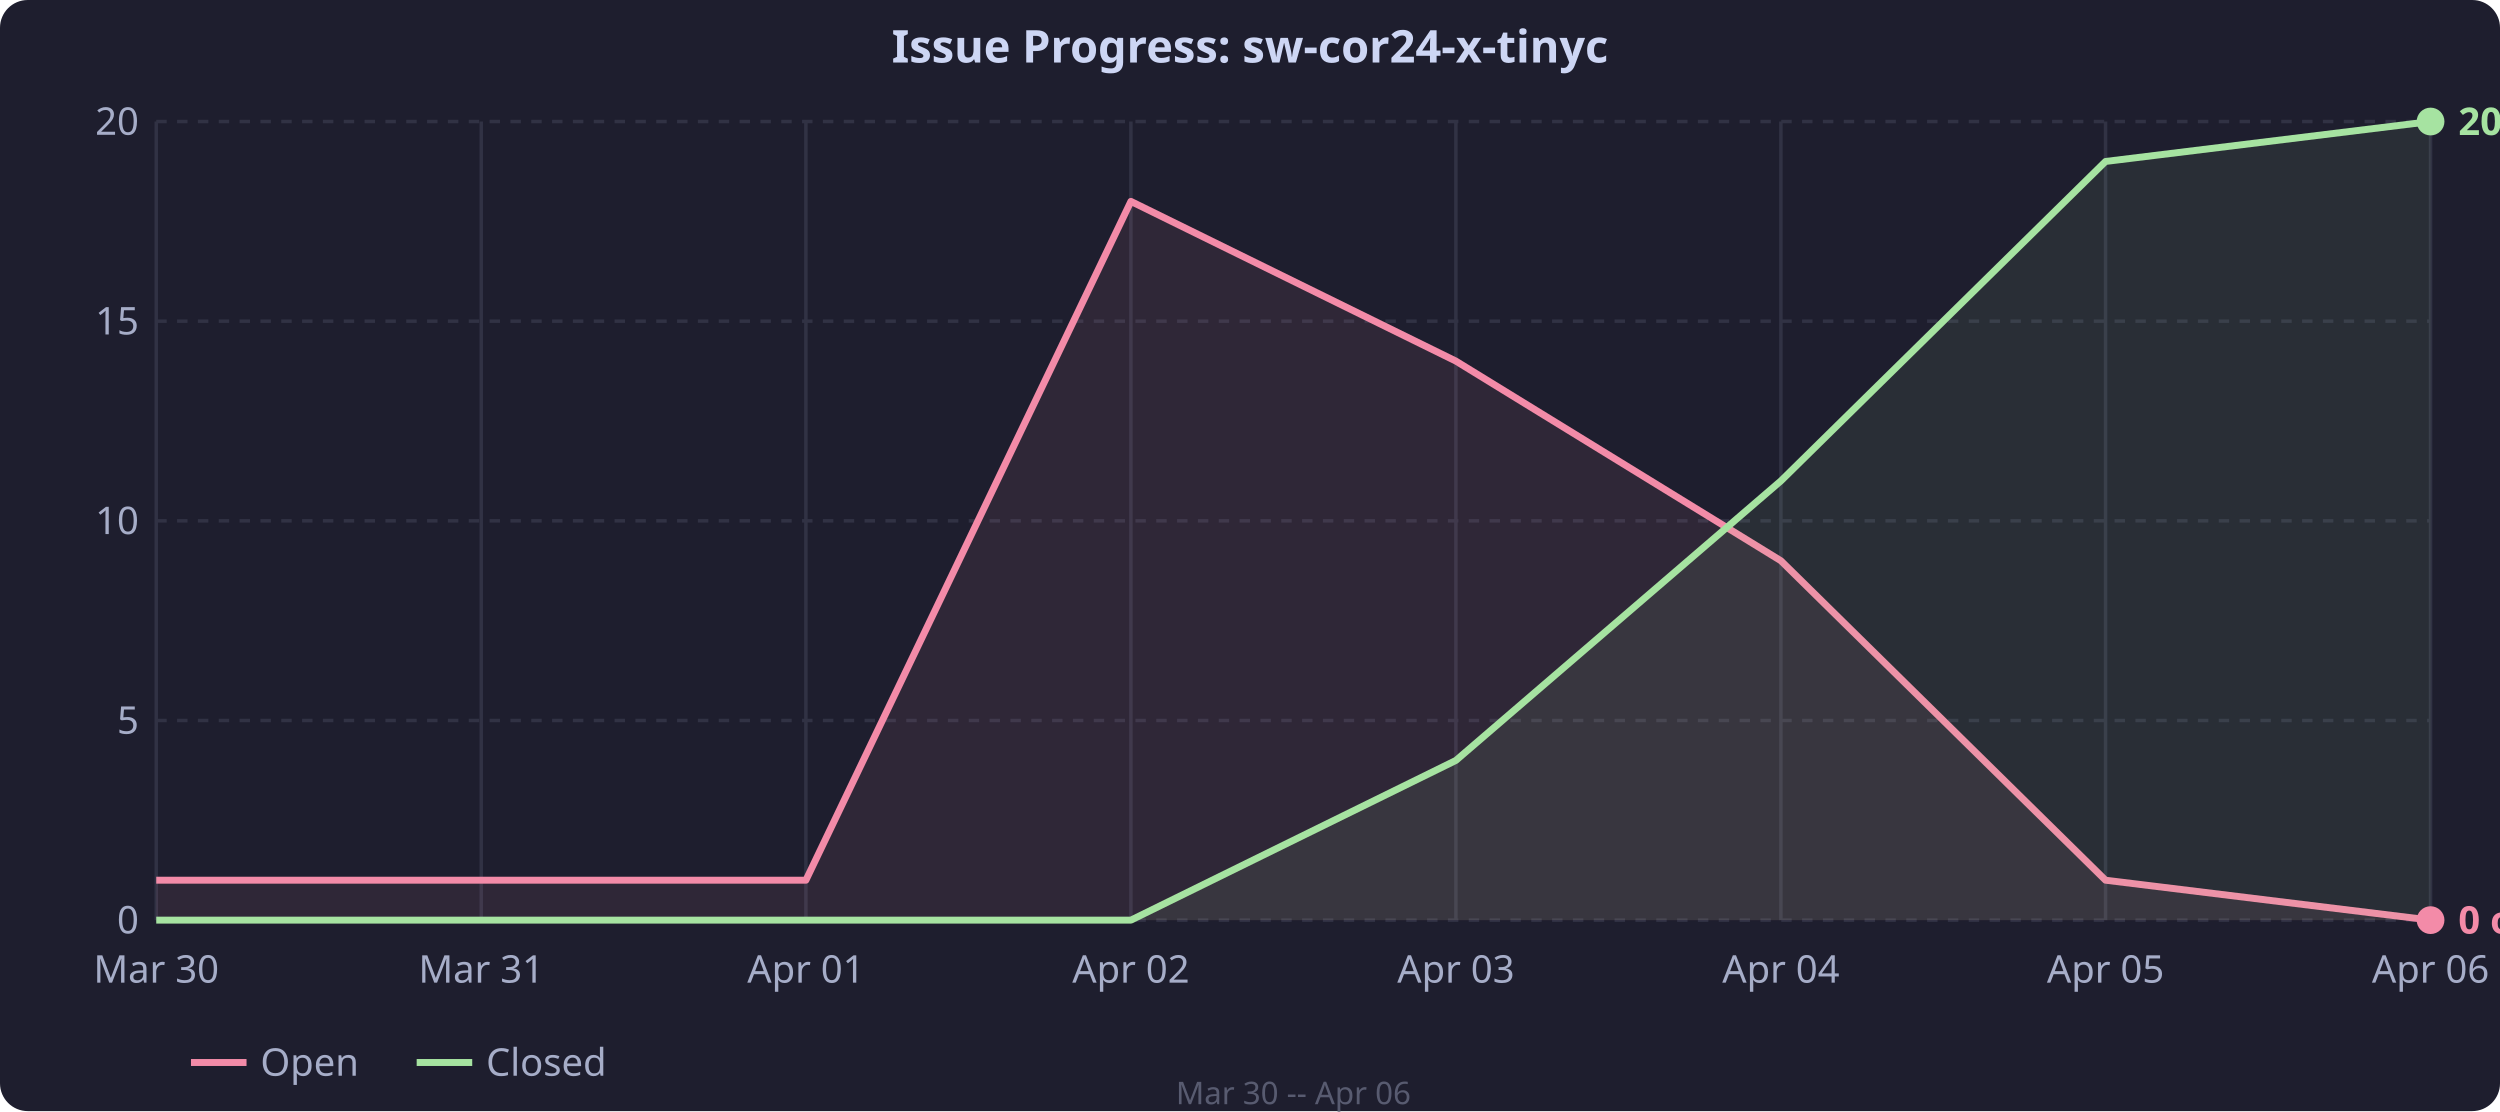
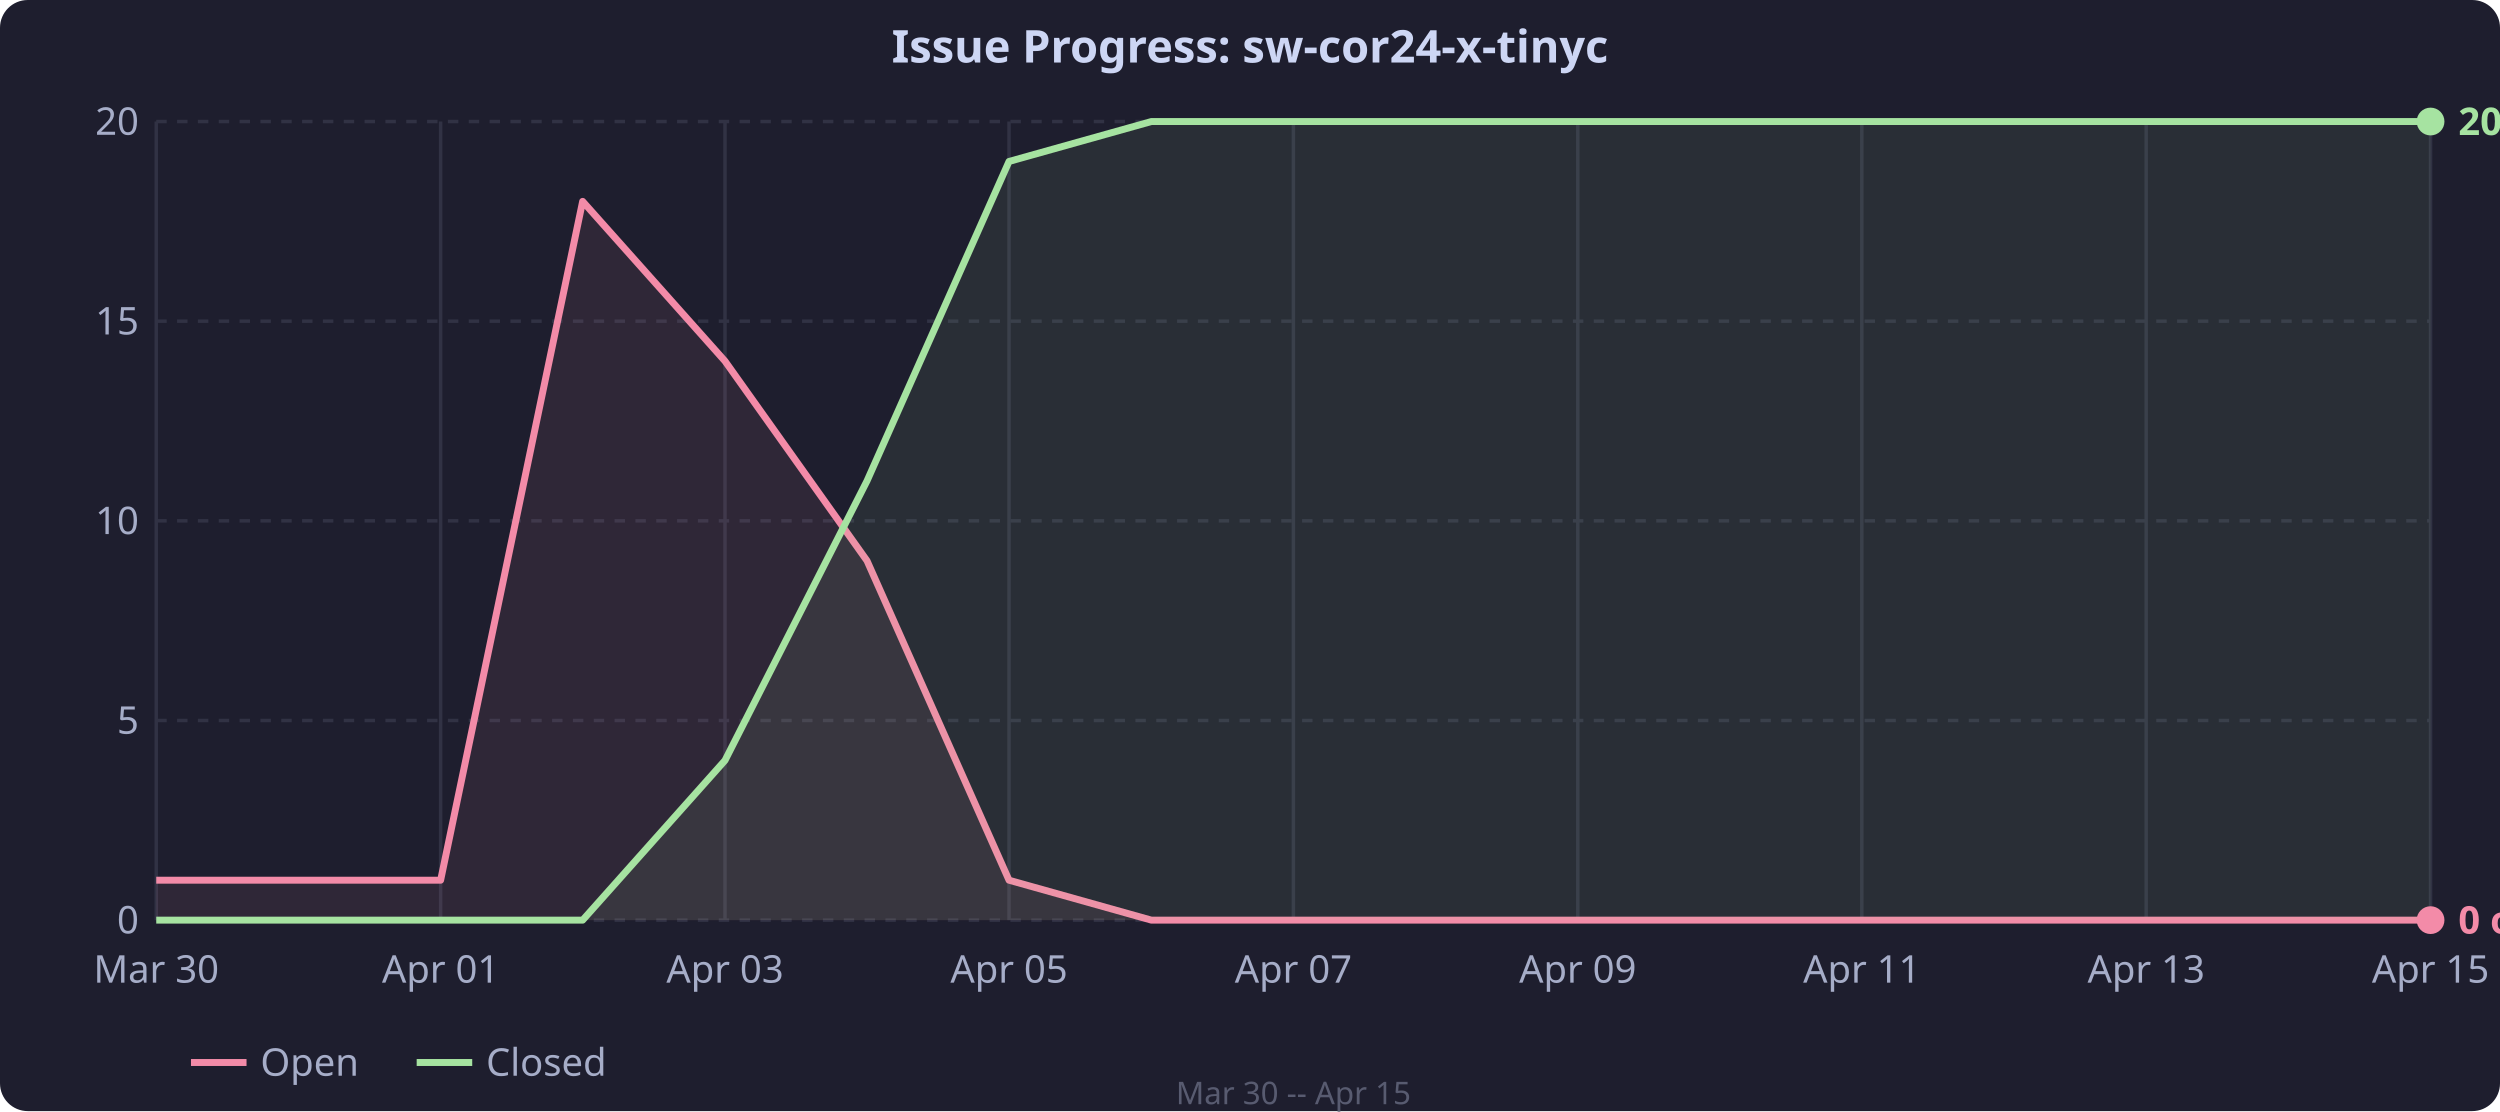
<svg xmlns="http://www.w3.org/2000/svg" viewBox="0 0 720 320" style="font-family: system-ui, sans-serif; font-size: 11px; color: #cdd6f4;">
  <rect width="720" height="320" fill="#1e1e2e" rx="8" />
  <line x1="45" y1="265.0" x2="700" y2="265.0" stroke="#313244" stroke-dasharray="3,3" />
  <text x="40" y="265.0" fill="#a6adc8" text-anchor="end" dominant-baseline="middle">0</text>
  <line x1="45" y1="207.5" x2="700" y2="207.5" stroke="#313244" stroke-dasharray="3,3" />
  <text x="40" y="207.5" fill="#a6adc8" text-anchor="end" dominant-baseline="middle">5</text>
  <line x1="45" y1="150.0" x2="700" y2="150.0" stroke="#313244" stroke-dasharray="3,3" />
  <text x="40" y="150.0" fill="#a6adc8" text-anchor="end" dominant-baseline="middle">10</text>
  <line x1="45" y1="92.5" x2="700" y2="92.5" stroke="#313244" stroke-dasharray="3,3" />
  <text x="40" y="92.5" fill="#a6adc8" text-anchor="end" dominant-baseline="middle">15</text>
  <line x1="45" y1="35.0" x2="700" y2="35.0" stroke="#313244" stroke-dasharray="3,3" />
  <text x="40" y="35.0" fill="#a6adc8" text-anchor="end" dominant-baseline="middle">20</text>
  <text x="45.0" y="283" fill="#a6adc8" text-anchor="middle">Mar 30</text>
  <line x1="45.0" y1="35" x2="45.0" y2="265" stroke="#313244" />
-   <text x="138.6" y="283" fill="#a6adc8" text-anchor="middle">Mar 31</text>
-   <line x1="138.6" y1="35" x2="138.6" y2="265" stroke="#313244" />
-   <text x="232.1" y="283" fill="#a6adc8" text-anchor="middle">Apr 01</text>
-   <line x1="232.1" y1="35" x2="232.1" y2="265" stroke="#313244" />
-   <text x="325.7" y="283" fill="#a6adc8" text-anchor="middle">Apr 02</text>
-   <line x1="325.7" y1="35" x2="325.7" y2="265" stroke="#313244" />
-   <text x="419.3" y="283" fill="#a6adc8" text-anchor="middle">Apr 03</text>
-   <line x1="419.3" y1="35" x2="419.3" y2="265" stroke="#313244" />
-   <text x="512.9" y="283" fill="#a6adc8" text-anchor="middle">Apr 04</text>
-   <line x1="512.9" y1="35" x2="512.9" y2="265" stroke="#313244" />
-   <text x="606.4" y="283" fill="#a6adc8" text-anchor="middle">Apr 05</text>
-   <line x1="606.4" y1="35" x2="606.4" y2="265" stroke="#313244" />
-   <text x="700.0" y="283" fill="#a6adc8" text-anchor="middle">Apr 06</text>
+   <text x="126.9" y="283" fill="#a6adc8" text-anchor="middle">Apr 01</text>
+   <line x1="126.9" y1="35" x2="126.9" y2="265" stroke="#313244" />
+   <text x="208.8" y="283" fill="#a6adc8" text-anchor="middle">Apr 03</text>
+   <line x1="208.8" y1="35" x2="208.8" y2="265" stroke="#313244" />
+   <text x="290.6" y="283" fill="#a6adc8" text-anchor="middle">Apr 05</text>
+   <line x1="290.6" y1="35" x2="290.6" y2="265" stroke="#313244" />
+   <text x="372.5" y="283" fill="#a6adc8" text-anchor="middle">Apr 07</text>
+   <line x1="372.5" y1="35" x2="372.5" y2="265" stroke="#313244" />
+   <text x="454.4" y="283" fill="#a6adc8" text-anchor="middle">Apr 09</text>
+   <line x1="454.4" y1="35" x2="454.4" y2="265" stroke="#313244" />
+   <text x="536.2" y="283" fill="#a6adc8" text-anchor="middle">Apr 11</text>
+   <line x1="536.2" y1="35" x2="536.2" y2="265" stroke="#313244" />
+   <text x="618.1" y="283" fill="#a6adc8" text-anchor="middle">Apr 13</text>
+   <line x1="618.1" y1="35" x2="618.1" y2="265" stroke="#313244" />
+   <text x="700.0" y="283" fill="#a6adc8" text-anchor="middle">Apr 15</text>
  <line x1="700.0" y1="35" x2="700.0" y2="265" stroke="#313244" />
-   <polygon fill="rgba(243,139,168,0.08)" points="45.0,253.5 138.6,253.5 232.1,253.5 325.7,58.0 419.3,104.0 512.9,161.5 606.4,253.5 700.0,265.0 700.0,265.0 45.0,265.0" />
-   <polyline fill="none" stroke="#f38ba8" stroke-width="2" stroke-linejoin="round" points="45.0,253.5 138.6,253.5 232.1,253.5 325.7,58.0 419.3,104.0 512.9,161.5 606.4,253.5 700.0,265.0" />
-   <polygon fill="rgba(166,227,161,0.08)" points="45.0,265.0 138.6,265.0 232.1,265.0 325.7,265.0 419.3,219.0 512.9,138.5 606.4,46.5 700.0,35.0 700.0,265.0 45.0,265.0" />
-   <polyline fill="none" stroke="#a6e3a1" stroke-width="2" stroke-linejoin="round" points="45.0,265.0 138.6,265.0 232.1,265.0 325.7,265.0 419.3,219.0 512.9,138.5 606.4,46.5 700.0,35.0" />
+   <polygon fill="rgba(243,139,168,0.08)" points="45.0,253.5 85.9,253.5 126.9,253.5 167.8,58.0 208.8,104.0 249.7,161.5 290.6,253.5 331.6,265.0 372.5,265.0 413.4,265.0 454.4,265.0 495.3,265.0 536.2,265.0 577.2,265.0 618.1,265.0 659.1,265.0 700.0,265.0 700.0,265.0 45.0,265.0" />
+   <polyline fill="none" stroke="#f38ba8" stroke-width="2" stroke-linejoin="round" points="45.0,253.5 85.9,253.5 126.9,253.5 167.8,58.0 208.8,104.0 249.7,161.5 290.6,253.5 331.6,265.0 372.5,265.0 413.4,265.0 454.4,265.0 495.3,265.0 536.2,265.0 577.2,265.0 618.1,265.0 659.1,265.0 700.0,265.0" />
+   <polygon fill="rgba(166,227,161,0.08)" points="45.0,265.0 85.9,265.0 126.9,265.0 167.8,265.0 208.8,219.0 249.7,138.5 290.6,46.5 331.6,35.0 372.5,35.0 413.4,35.0 454.4,35.0 495.3,35.0 536.2,35.0 577.2,35.0 618.1,35.0 659.1,35.0 700.0,35.0 700.0,265.0 45.0,265.0" />
+   <polyline fill="none" stroke="#a6e3a1" stroke-width="2" stroke-linejoin="round" points="45.0,265.0 85.9,265.0 126.9,265.0 167.8,265.0 208.8,219.0 249.7,138.5 290.6,46.5 331.6,35.0 372.5,35.0 413.4,35.0 454.4,35.0 495.3,35.0 536.2,35.0 577.2,35.0 618.1,35.0 659.1,35.0 700.0,35.0" />
  <circle cx="700.0" cy="265.0" r="4" fill="#f38ba8" />
  <circle cx="700.0" cy="35.0" r="4" fill="#a6e3a1" />
  <text x="708.0" y="265.0" fill="#f38ba8" text-anchor="start" dominant-baseline="middle" font-size="11px" font-weight="600">0 open</text>
  <text x="708.0" y="35.0" fill="#a6e3a1" text-anchor="start" dominant-baseline="middle" font-size="11px" font-weight="600">20 closed</text>
  <text x="360" y="18" fill="#cdd6f4" text-anchor="middle" font-size="13px" font-weight="600">Issue Progress: sw-cor24-x-tinyc</text>
  <line x1="55" y1="306" x2="71" y2="306" stroke="#f38ba8" stroke-width="2" />
  <text x="75" y="306" fill="#a6adc8" dominant-baseline="middle">Open</text>
  <line x1="120" y1="306" x2="136" y2="306" stroke="#a6e3a1" stroke-width="2" />
  <text x="140" y="306" fill="#a6adc8" dominant-baseline="middle">Closed</text>
-   <text x="372.5" y="318" fill="#585b70" text-anchor="middle" font-size="9px">Mar 30 -- Apr 06</text>
+   <text x="372.5" y="318" fill="#585b70" text-anchor="middle" font-size="9px">Mar 30 -- Apr 15</text>
</svg>
